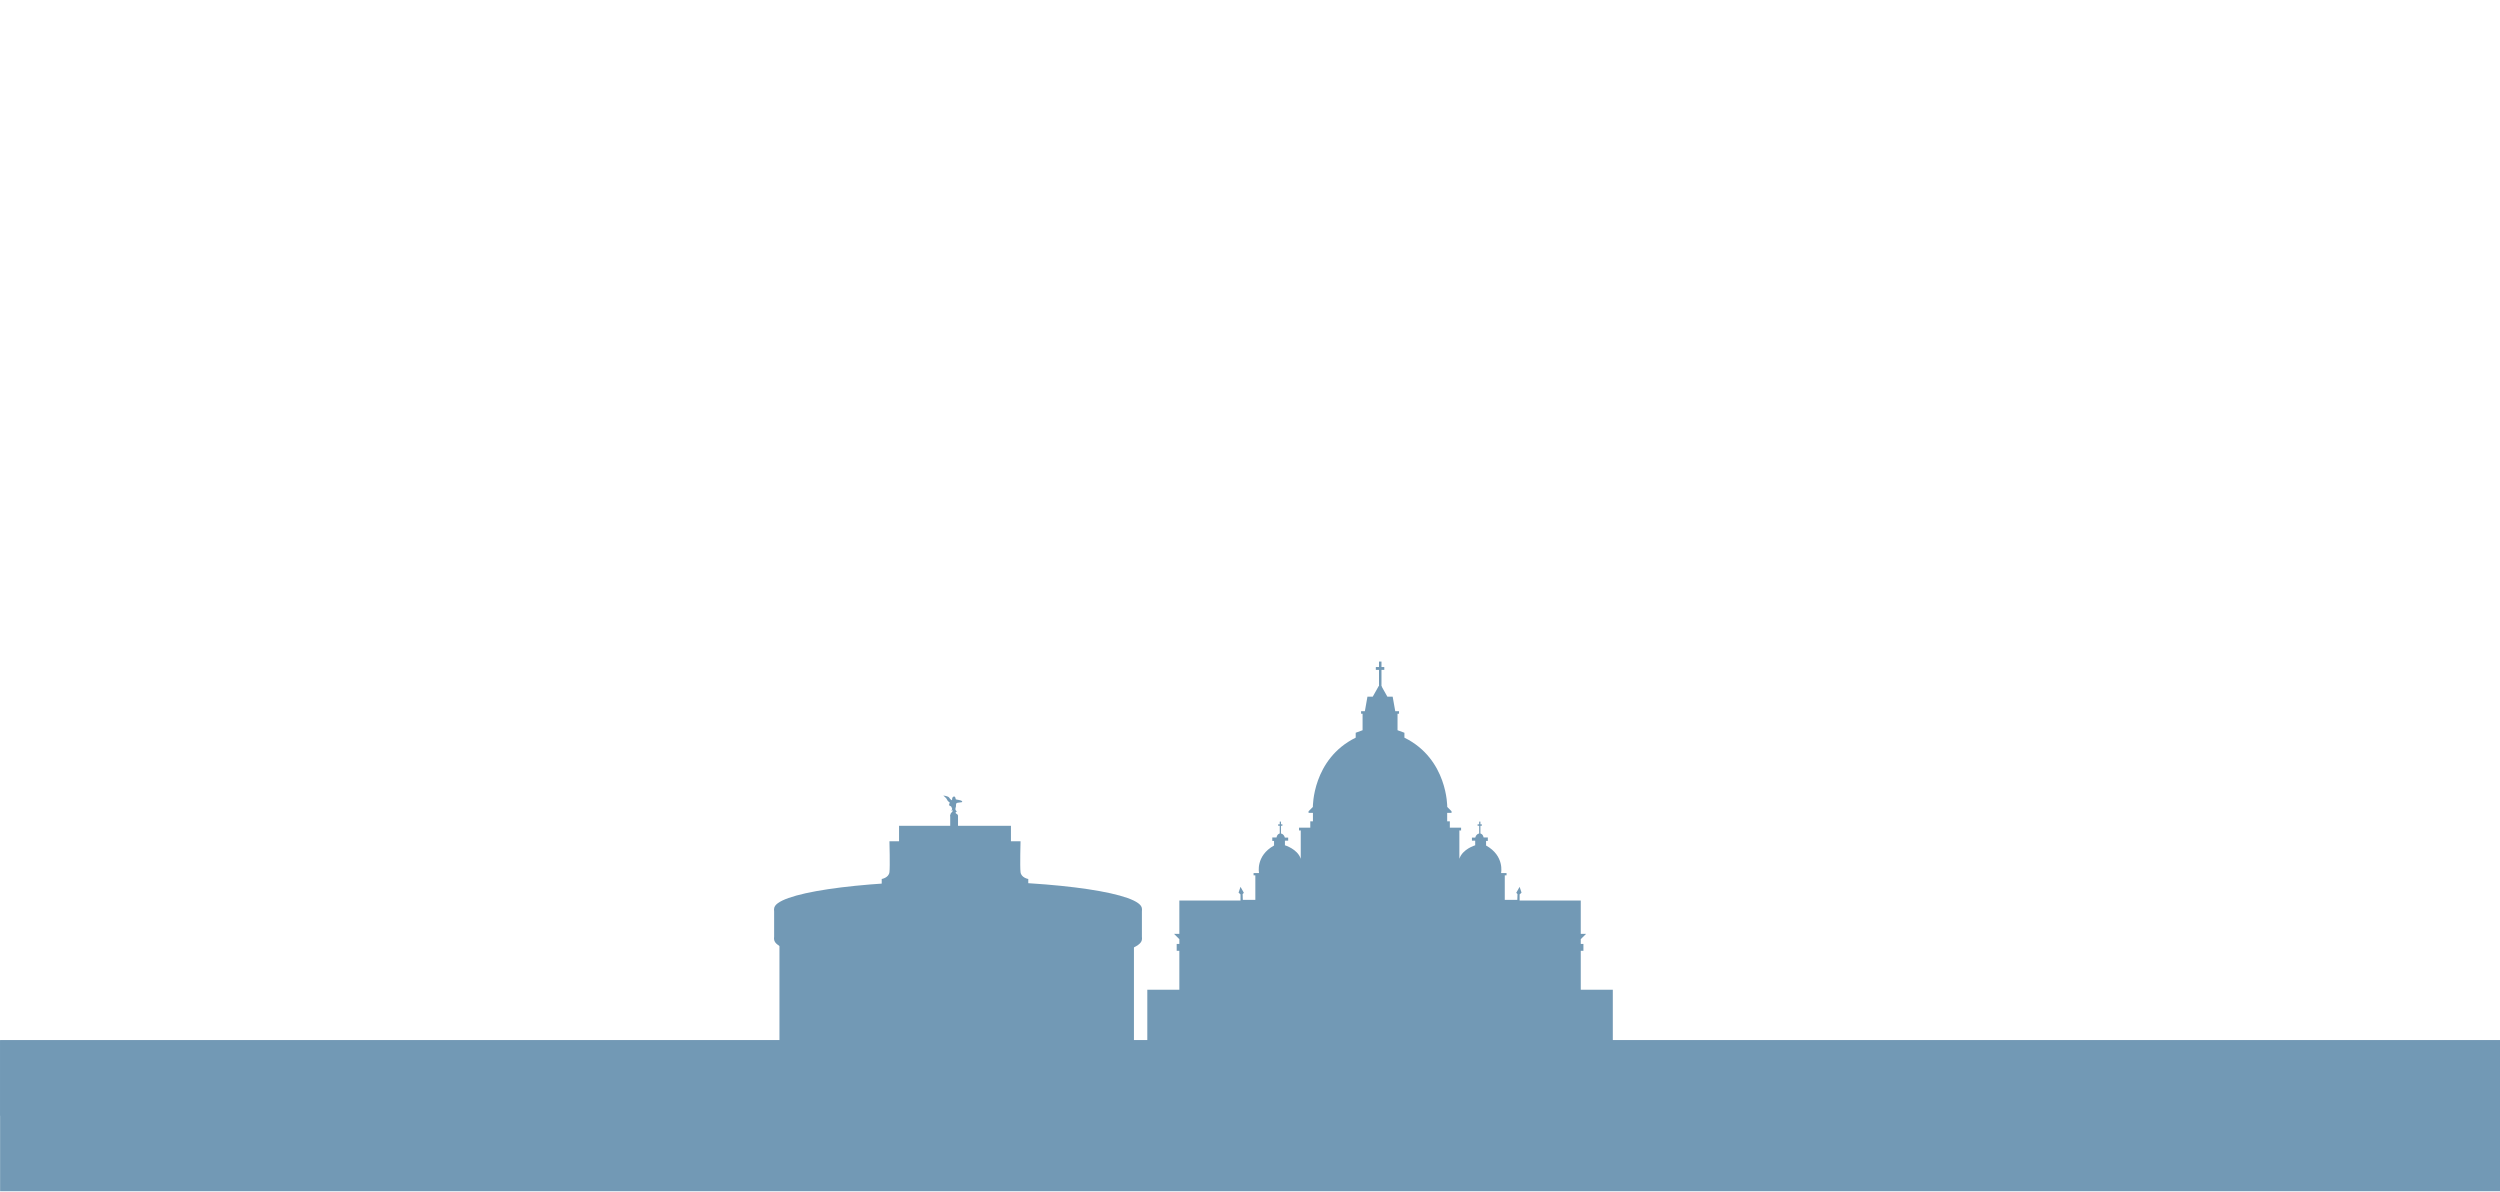
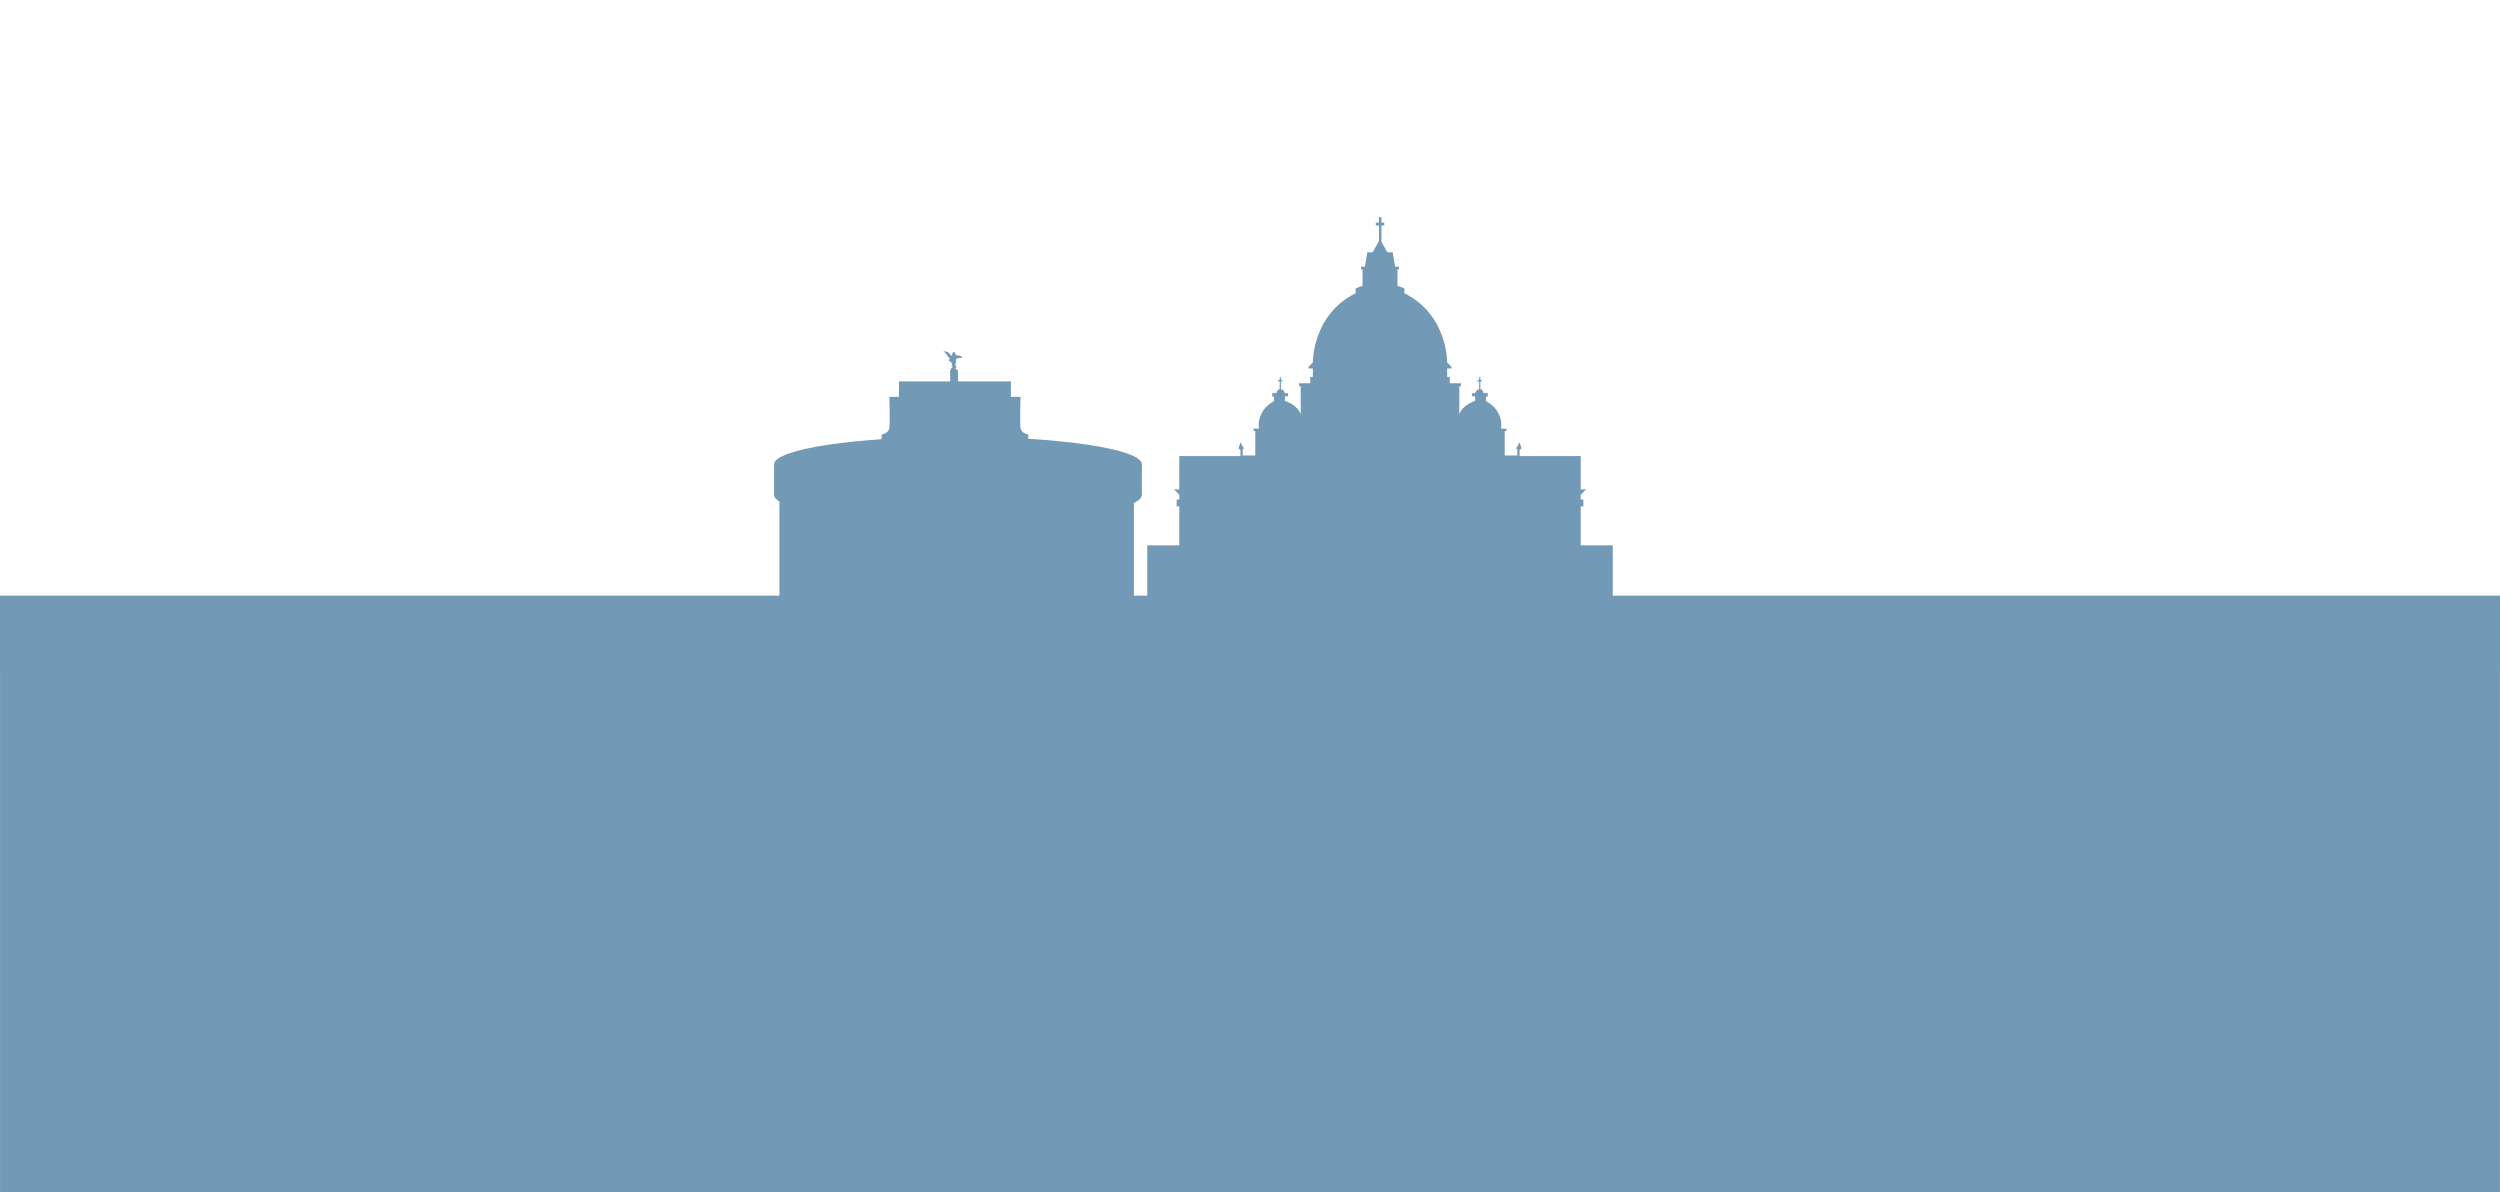
<svg xmlns="http://www.w3.org/2000/svg" version="1.1" id="svg1" width="666.693" height="317.773" viewBox="0 0 666.693 317.773">
  <defs id="defs1" />
  <g id="g1">
    <g id="group-R5">
-       <path id="path21" d="m 302.395,241.462 h -94.532 v 36.559 h 94.532 v -36.559" style="fill:#7299b5;fill-opacity:1;fill-rule:nonzero;stroke:none;stroke-width:0.133" />
-       <path id="path22" d="m 304.519,242.34 c 0,4.069 -21.955,7.369 -49.037,7.369 -27.083,0 -49.037,-3.3 -49.037,-7.369 0,-4.069 21.955,-7.369 49.037,-7.369 27.083,0 49.037,3.3 49.037,7.369" style="fill:#7299b5;fill-opacity:1;fill-rule:nonzero;stroke:none;stroke-width:0.133" />
-       <path id="path23" d="m 304.519,250.497 c 0,4.071 -21.955,7.369 -49.037,7.369 -27.083,0 -49.037,-3.299 -49.037,-7.369 0,-4.069 21.955,-7.369 49.037,-7.369 27.083,0 49.037,3.3 49.037,7.369" style="fill:#7299b5;fill-opacity:1;fill-rule:nonzero;stroke:none;stroke-width:0.133" />
-       <path id="path24" d="m 304.519,250.497 h -98.075 v -8.157 h 98.075 v 8.157" style="fill:#7299b5;fill-opacity:1;fill-rule:nonzero;stroke:none;stroke-width:0.133" />
-       <path id="path25" d="m 272.156,232.594 c -0.187,-1.499 0,-8.244 0,-8.244 h -2.56 v -4.123 h -14.115 -1.611 -14.115 v 4.123 h -2.561 c 0,0 0.188,6.745 0,8.244 -0.187,1.499 -2.06,1.811 -2.06,1.811 v 3.311 l 18.736,1.783 v 0.153 l 0.804,-0.077 0.807,0.077 v -0.153 l 18.736,-1.783 v -3.311 c 0,0 -1.873,-0.312 -2.061,-1.811" style="fill:#7299b5;fill-opacity:1;fill-rule:nonzero;stroke:none;stroke-width:0.133" />
-       <path id="path26" d="m 255.481,217.388 h -2.08 v 4.123 h 2.08 v -4.123" style="fill:#7299b5;fill-opacity:1;fill-rule:nonzero;stroke:none;stroke-width:0.133" />
-       <path id="path27" d="m 253.975,216.15 h -0.331 c 0,0 0.323,-0.22 0.272,-0.448 -0.051,-0.229 -0.196,-0.517 -0.272,-0.627 -0.076,-0.111 -0.475,-0.171 -0.484,-0.289 -0.011,-0.117 -0.1,-0.297 0,-0.447 0.1,-0.149 0.139,-0.209 0.1,-0.319 -0.04,-0.111 -0.528,-0.289 -0.668,-0.716 -0.139,-0.428 -0.915,-1.035 -1.004,-1.115 -0.089,-0.08 1.293,0.119 1.532,0.508 0.239,0.387 0.707,0.825 0.767,0.656 0.059,-0.169 -0.081,-0.656 0.367,-0.896 0.448,-0.237 0.599,0.408 0.599,0.637 0,0.229 1.511,0.169 1.731,0.627 0.219,0.457 -1.453,0.091 -1.592,0.617 -0.139,0.527 0.039,0.497 -0.109,0.915 -0.149,0.419 -0.109,0.736 0.029,0.896 0.14,0.159 0.299,0.169 0.169,0.317 -0.129,0.151 -0.417,0.209 -0.149,0.448 0.268,0.239 0.617,0.319 0.457,0.588 -0.159,0.268 -1.523,0.396 -1.801,0.237 -0.277,-0.159 -0.199,-0.705 0.131,-1.023 0.328,-0.32 0.492,-0.648 0.376,-0.608" style="fill:#7299b5;fill-opacity:1;fill-rule:nonzero;stroke:none;stroke-width:0.133" />
-       <path id="path46" d="m 421.555,263.941 v -10.38 h 0.707 v -1.836 h -0.707 v -1.272 l 1.415,-1.411 h -1.415 v -8.899 h -16.311 v -1.624 l 0.516,-0.469 -0.516,-1.555 -0.895,1.601 0.331,0.329 -0.047,1.553 h -3.344 v -6.544 H 401.76 v -0.611 h -1.457 c 0,0 0.987,-4.568 -4.003,-7.345 v -1.224 h 0.469 v -0.917 H 395.64 c 0,0 -0.14,-1.077 -1.077,-1.077 0,0 -0.847,0.019 -1.147,1.112 h -0.884 v 0.812 h 0.867 v 1.236 c 0,0 -3.372,0.988 -4.219,3.601 v -7.556 h 0.457 v -0.741 h -3 v -1.695 h -0.708 v -2.259 h 1.165 v -0.425 l -1.147,-1.147 c 0,0 0.159,-12.763 -11.421,-18.483 v -1.308 l -1.836,-0.671 v -4.4 h 0.4 v -0.684 h -1.012 l -0.683,-3.86 h -1.412 l -1.601,-2.848 h -0.353 -0.352 l -1.6,2.848 H 364.664 l -0.683,3.86 h -1.012 v 0.684 h 0.4 v 4.4 l -1.836,0.671 v 1.308 c -11.58,5.72 -11.421,18.483 -11.421,18.483 l -1.148,1.147 v 0.425 h 1.165 v 2.259 h -0.707 v 1.695 h -3.001 v 0.741 H 346.88 v 7.556 c -0.847,-2.613 -4.219,-3.601 -4.219,-3.601 v -1.236 h 0.865 v -0.812 h -0.884 c -0.299,-1.093 -1.145,-1.112 -1.145,-1.112 -0.937,0 -1.079,1.077 -1.079,1.077 h -1.129 v 0.917 H 339.76 v 1.224 c -4.989,2.777 -4.001,7.345 -4.001,7.345 H 334.3 v 0.611 h 0.471 v 6.544 H 331.428 l -0.047,-1.553 0.329,-0.329 -0.895,-1.601 -0.517,1.555 0.517,0.469 v 1.624 h -16.312 v 8.899 h -1.412 l 1.412,1.411 v 1.272 h -0.707 v 1.836 h 0.707 v 10.38 h -8.544 v 13.793 h 62.069 62.072 V 263.941 h -8.547" style="fill:#7299b5;fill-opacity:1;fill-rule:nonzero;stroke:none;stroke-width:0.133" />
-       <path id="path47" d="m 369.161,177.886 h -0.752 v -1.46 h -0.66 v 1.46 h -0.848 v 0.752 h 0.848 v 5.132 h 0.66 v -5.132 h 0.752 v -0.752" style="fill:#7299b5;fill-opacity:1;fill-rule:nonzero;stroke:none;stroke-width:0.133" />
-       <path id="path49" d="m 341.984,219.832 h -0.376 v -0.729 h -0.329 v 0.729 h -0.424 v 0.376 h 0.424 v 2.565 h 0.329 v -2.565 h 0.376 v -0.376" style="fill:#7299b5;fill-opacity:1;fill-rule:nonzero;stroke:none;stroke-width:0.133" />
-       <path id="path50" d="m 395.169,219.832 h -0.376 v -0.729 h -0.329 v 0.729 h -0.425 v 0.376 h 0.425 v 2.565 h 0.329 v -2.565 h 0.376 v -0.376" style="fill:#7299b5;fill-opacity:1;fill-rule:nonzero;stroke:none;stroke-width:0.133" />
-       <path id="path146" d="M 666.693,297.537 H 0.026 V 277.404 H 666.693 v 20.133" style="fill:#7299b5;fill-opacity:1;fill-rule:nonzero;stroke:none;stroke-width:0.133" />
-       <path id="path146-7" d="M 666.693,317.67 H 0.026 V 277.404 H 666.693 v 40.267" style="fill:#7299b5;fill-opacity:1;fill-rule:nonzero;stroke:none;stroke-width:0.189" />
+       <path id="path21" d="m 302.382,122.945 h -94.532 V 159.504 h 94.532 v -36.559" style="fill:#7299b5;fill-opacity:1;fill-rule:nonzero;stroke:none;stroke-width:0.133" />
+       <path id="path22" d="m 304.506,123.823 c 0,4.069 -21.955,7.369 -49.037,7.369 -27.083,0 -49.037,-3.3 -49.037,-7.369 0,-4.069 21.955,-7.369 49.037,-7.369 27.083,0 49.037,3.3 49.037,7.369" style="fill:#7299b5;fill-opacity:1;fill-rule:nonzero;stroke:none;stroke-width:0.133" />
+       <path id="path23" d="m 304.506,131.98 c 0,4.071 -21.955,7.369 -49.037,7.369 -27.083,0 -49.037,-3.299 -49.037,-7.369 0,-4.069 21.955,-7.369 49.037,-7.369 27.083,0 49.037,3.3 49.037,7.369" style="fill:#7299b5;fill-opacity:1;fill-rule:nonzero;stroke:none;stroke-width:0.133" />
+       <path id="path24" d="m 304.506,131.98 h -98.075 v -8.157 h 98.075 V 131.98" style="fill:#7299b5;fill-opacity:1;fill-rule:nonzero;stroke:none;stroke-width:0.133" />
+       <path id="path25" d="m 272.143,114.077 c -0.187,-1.499 0,-8.244 0,-8.244 h -2.56 v -4.123 h -14.115 -1.611 -14.115 v 4.123 h -2.561 c 0,0 0.188,6.745 0,8.244 -0.187,1.499 -2.06,1.811 -2.06,1.811 v 3.311 l 18.736,1.783 v 0.153 l 0.804,-0.077 0.807,0.077 v -0.153 l 18.736,-1.783 V 115.888 c 0,0 -1.873,-0.312 -2.061,-1.811" style="fill:#7299b5;fill-opacity:1;fill-rule:nonzero;stroke:none;stroke-width:0.133" />
+       <path id="path26" d="m 255.468,98.871 h -2.08 v 4.123 h 2.08 v -4.123" style="fill:#7299b5;fill-opacity:1;fill-rule:nonzero;stroke:none;stroke-width:0.133" />
+       <path id="path27" d="m 253.962,97.633 h -0.331 c 0,0 0.323,-0.22 0.272,-0.448 -0.051,-0.229 -0.196,-0.517 -0.272,-0.627 -0.076,-0.111 -0.475,-0.171 -0.484,-0.289 -0.011,-0.117 -0.1,-0.297 0,-0.447 0.1,-0.149 0.139,-0.209 0.1,-0.319 -0.04,-0.111 -0.528,-0.289 -0.668,-0.716 -0.139,-0.428 -0.915,-1.035 -1.004,-1.115 -0.089,-0.08 1.293,0.119 1.532,0.508 0.239,0.387 0.707,0.825 0.767,0.656 0.059,-0.169 -0.081,-0.656 0.367,-0.896 0.448,-0.237 0.599,0.408 0.599,0.637 0,0.229 1.511,0.169 1.731,0.627 0.219,0.457 -1.453,0.091 -1.592,0.617 -0.139,0.527 0.039,0.497 -0.109,0.915 -0.149,0.419 -0.109,0.736 0.029,0.896 0.14,0.159 0.299,0.169 0.169,0.317 -0.129,0.151 -0.417,0.209 -0.149,0.448 0.268,0.239 0.617,0.319 0.457,0.588 -0.159,0.268 -1.523,0.396 -1.801,0.237 -0.277,-0.159 -0.199,-0.705 0.131,-1.023 0.328,-0.32 0.492,-0.648 0.376,-0.608" style="fill:#7299b5;fill-opacity:1;fill-rule:nonzero;stroke:none;stroke-width:0.133" />
+       <path id="path46" d="m 421.542,145.424 v -10.38 h 0.707 v -1.836 h -0.707 v -1.272 l 1.415,-1.411 h -1.415 v -8.899 h -16.311 v -1.624 l 0.516,-0.469 -0.516,-1.555 -0.895,1.601 0.331,0.329 -0.047,1.553 h -3.344 v -6.544 h 0.471 V 114.308 h -1.457 c 0,0 0.987,-4.568 -4.003,-7.345 v -1.224 h 0.469 v -0.917 h -1.129 c 0,0 -0.14,-1.077 -1.077,-1.077 0,0 -0.847,0.019 -1.147,1.112 h -0.884 v 0.812 h 0.867 v 1.236 c 0,0 -3.372,0.988 -4.219,3.601 v -7.556 h 0.457 V 102.208 h -3 v -1.695 h -0.708 v -2.259 h 1.165 v -0.425 l -1.147,-1.147 c 0,0 0.159,-12.763 -11.421,-18.483 v -1.308 l -1.836,-0.671 v -4.4 h 0.4 v -0.684 h -1.012 l -0.683,-3.86 h -1.412 l -1.601,-2.848 h -0.353 -0.352 l -1.6,2.848 h -1.413 l -0.683,3.86 h -1.012 v 0.684 h 0.4 v 4.4 l -1.836,0.671 v 1.308 c -11.58,5.72 -11.421,18.483 -11.421,18.483 l -1.148,1.147 v 0.425 h 1.165 v 2.259 h -0.707 v 1.695 h -3.001 v 0.741 h 0.459 v 7.556 c -0.847,-2.613 -4.219,-3.601 -4.219,-3.601 v -1.236 h 0.865 v -0.812 h -0.884 c -0.299,-1.093 -1.145,-1.112 -1.145,-1.112 -0.937,0 -1.079,1.077 -1.079,1.077 h -1.129 v 0.917 h 0.471 v 1.224 c -4.989,2.777 -4.001,7.345 -4.001,7.345 h -1.459 v 0.611 h 0.471 v 6.544 h -3.343 l -0.047,-1.553 0.329,-0.329 -0.895,-1.601 -0.517,1.555 0.517,0.469 v 1.624 h -16.312 v 8.899 h -1.412 l 1.412,1.411 v 1.272 h -0.707 v 1.836 h 0.707 v 10.38 h -8.544 v 13.793 h 62.069 62.072 V 145.424 h -8.547" style="fill:#7299b5;fill-opacity:1;fill-rule:nonzero;stroke:none;stroke-width:0.133" />
+       <path id="path47" d="m 369.148,59.369 h -0.752 v -1.46 h -0.66 v 1.46 h -0.848 v 0.752 h 0.848 v 5.132 h 0.66 v -5.132 h 0.752 v -0.752" style="fill:#7299b5;fill-opacity:1;fill-rule:nonzero;stroke:none;stroke-width:0.133" />
+       <path id="path49" d="m 341.971,101.315 h -0.376 v -0.729 h -0.329 v 0.729 h -0.424 v 0.376 h 0.424 v 2.565 h 0.329 v -2.565 h 0.376 v -0.376" style="fill:#7299b5;fill-opacity:1;fill-rule:nonzero;stroke:none;stroke-width:0.133" />
+       <path id="path50" d="m 395.156,101.315 h -0.376 v -0.729 h -0.329 v 0.729 h -0.425 v 0.376 h 0.425 v 2.565 h 0.329 v -2.565 h 0.376 v -0.376" style="fill:#7299b5;fill-opacity:1;fill-rule:nonzero;stroke:none;stroke-width:0.133" />
+       <path id="path146" d="M 666.68,179.02 H 0.013 V 158.887 H 666.68 V 179.02" style="fill:#7299b5;fill-opacity:1;fill-rule:nonzero;stroke:none;stroke-width:0.133" />
+       <path id="path146-7" d="M 666.68,321.636 H 0.013 V 158.887 H 666.68 v 162.749" style="fill:#7299b5;fill-opacity:1;fill-rule:nonzero;stroke:none;stroke-width:0.379" />
    </g>
  </g>
</svg>
